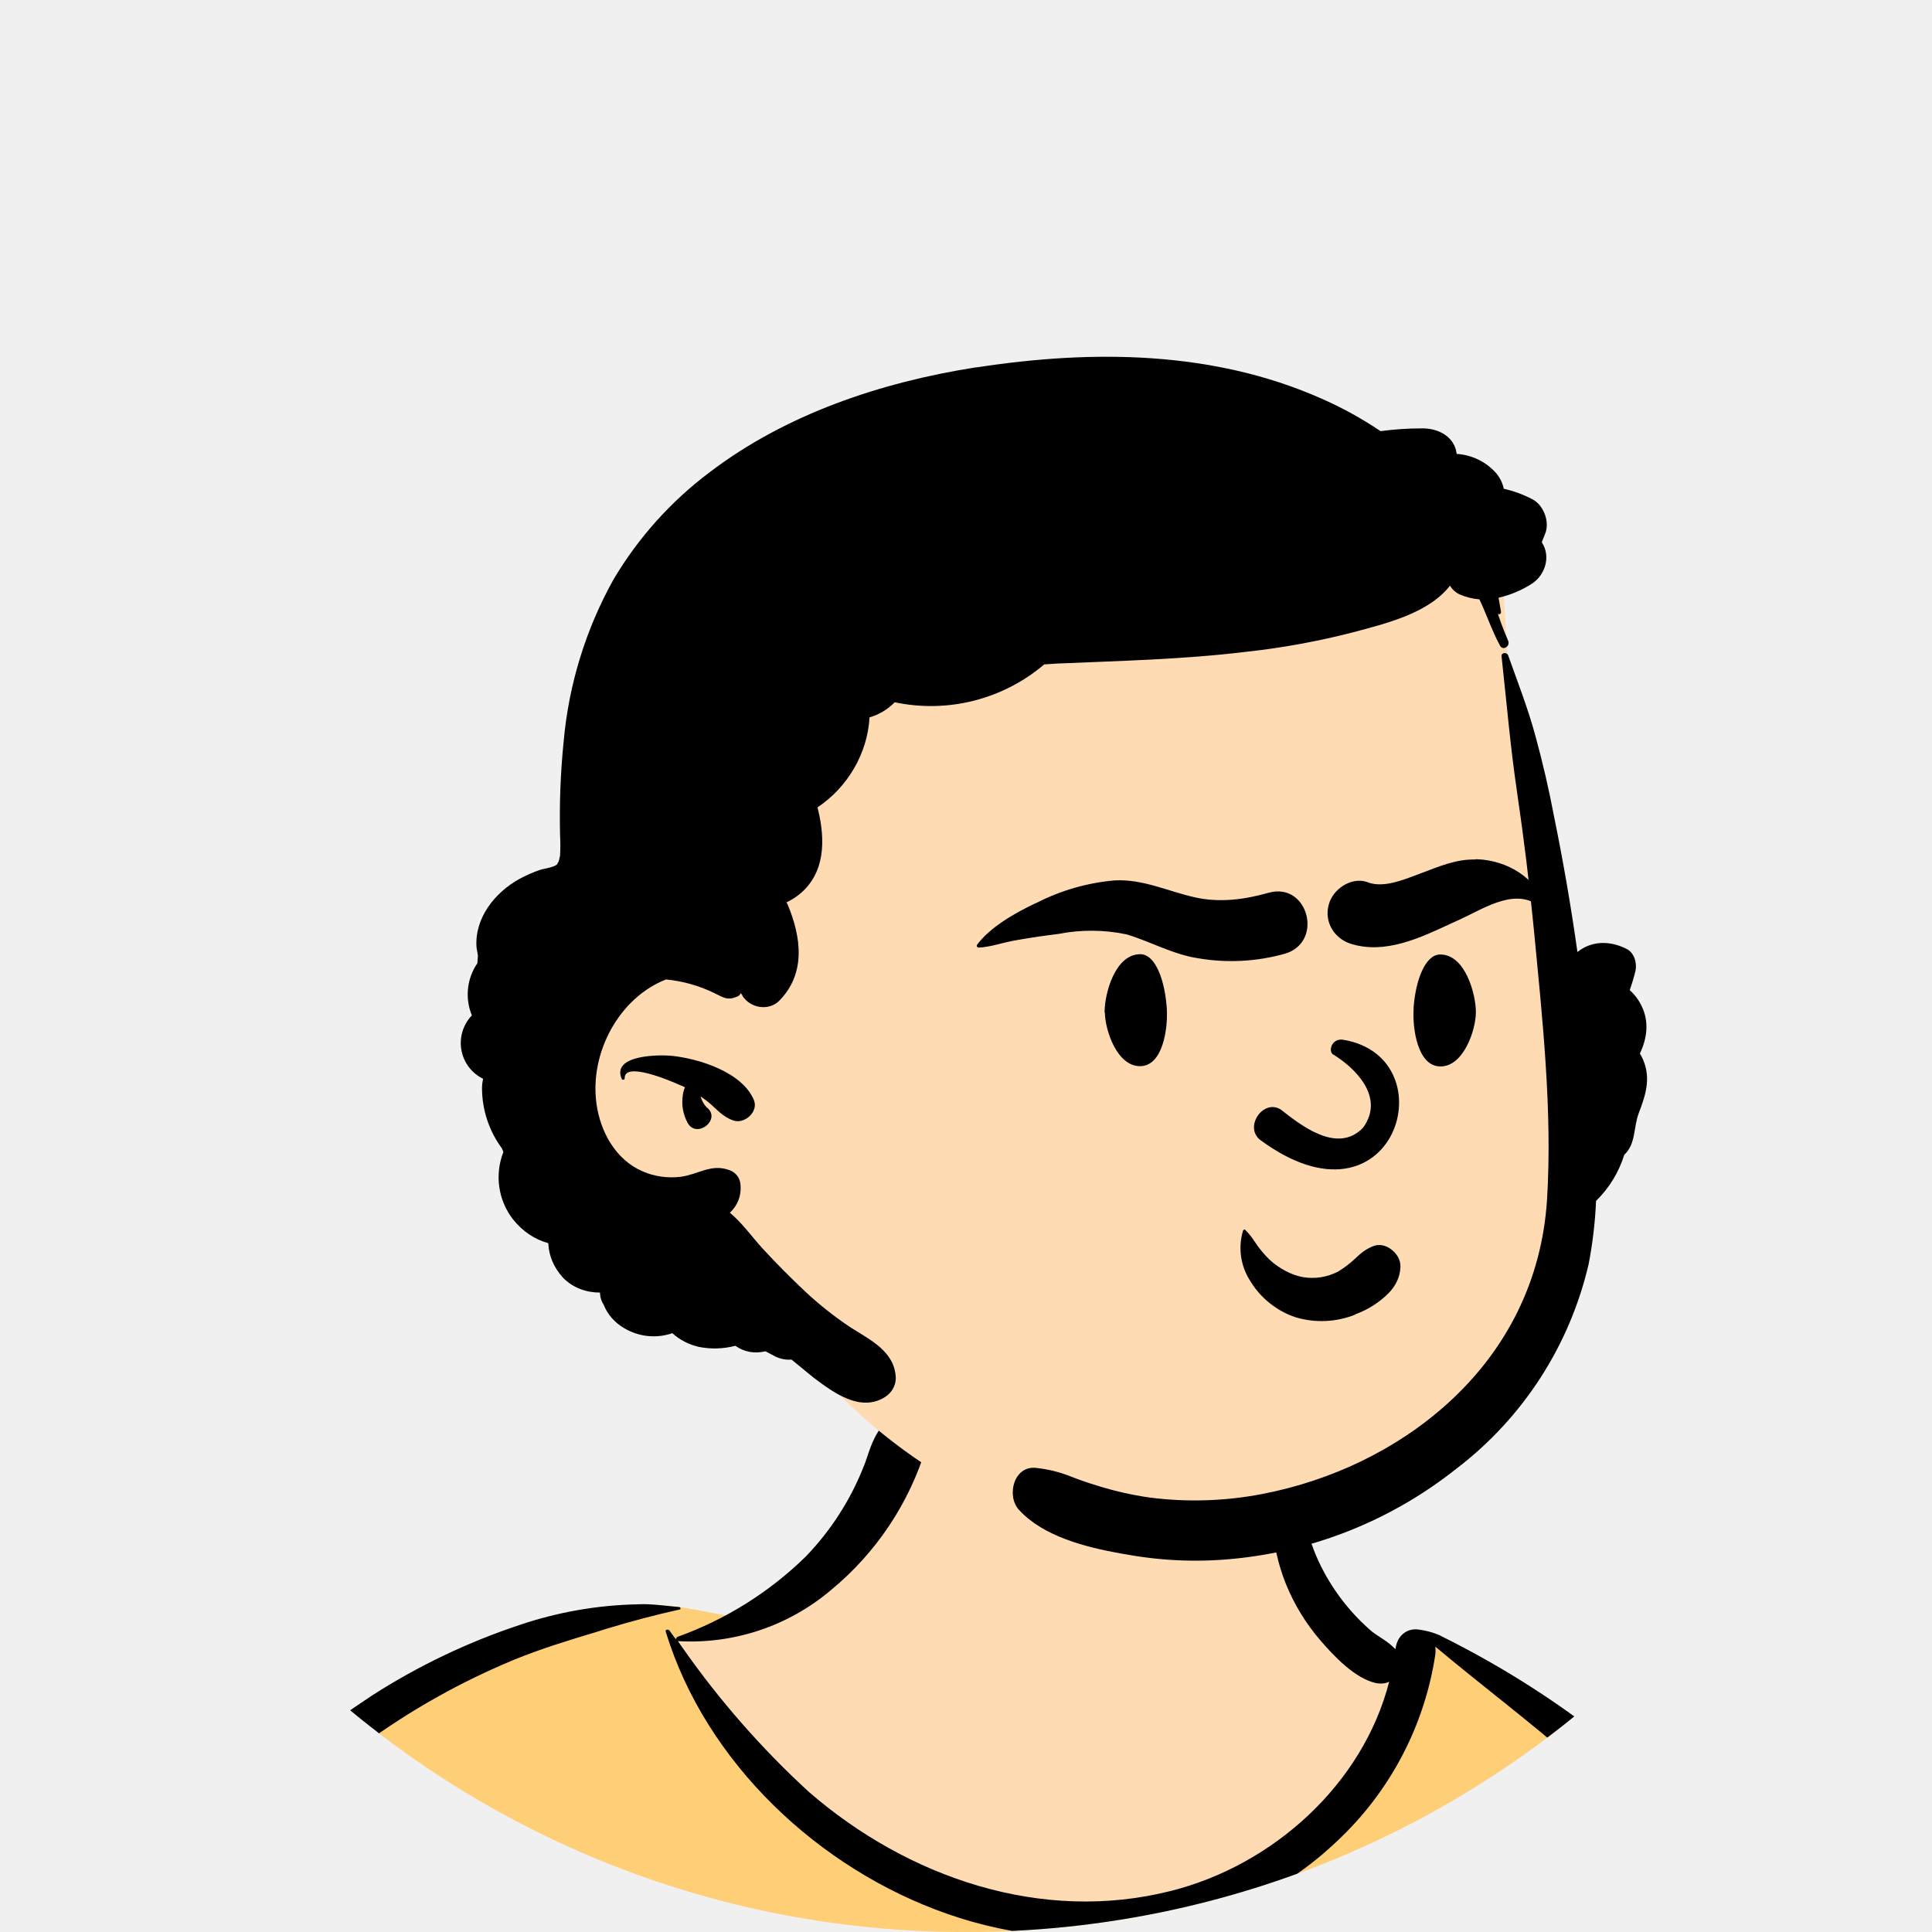
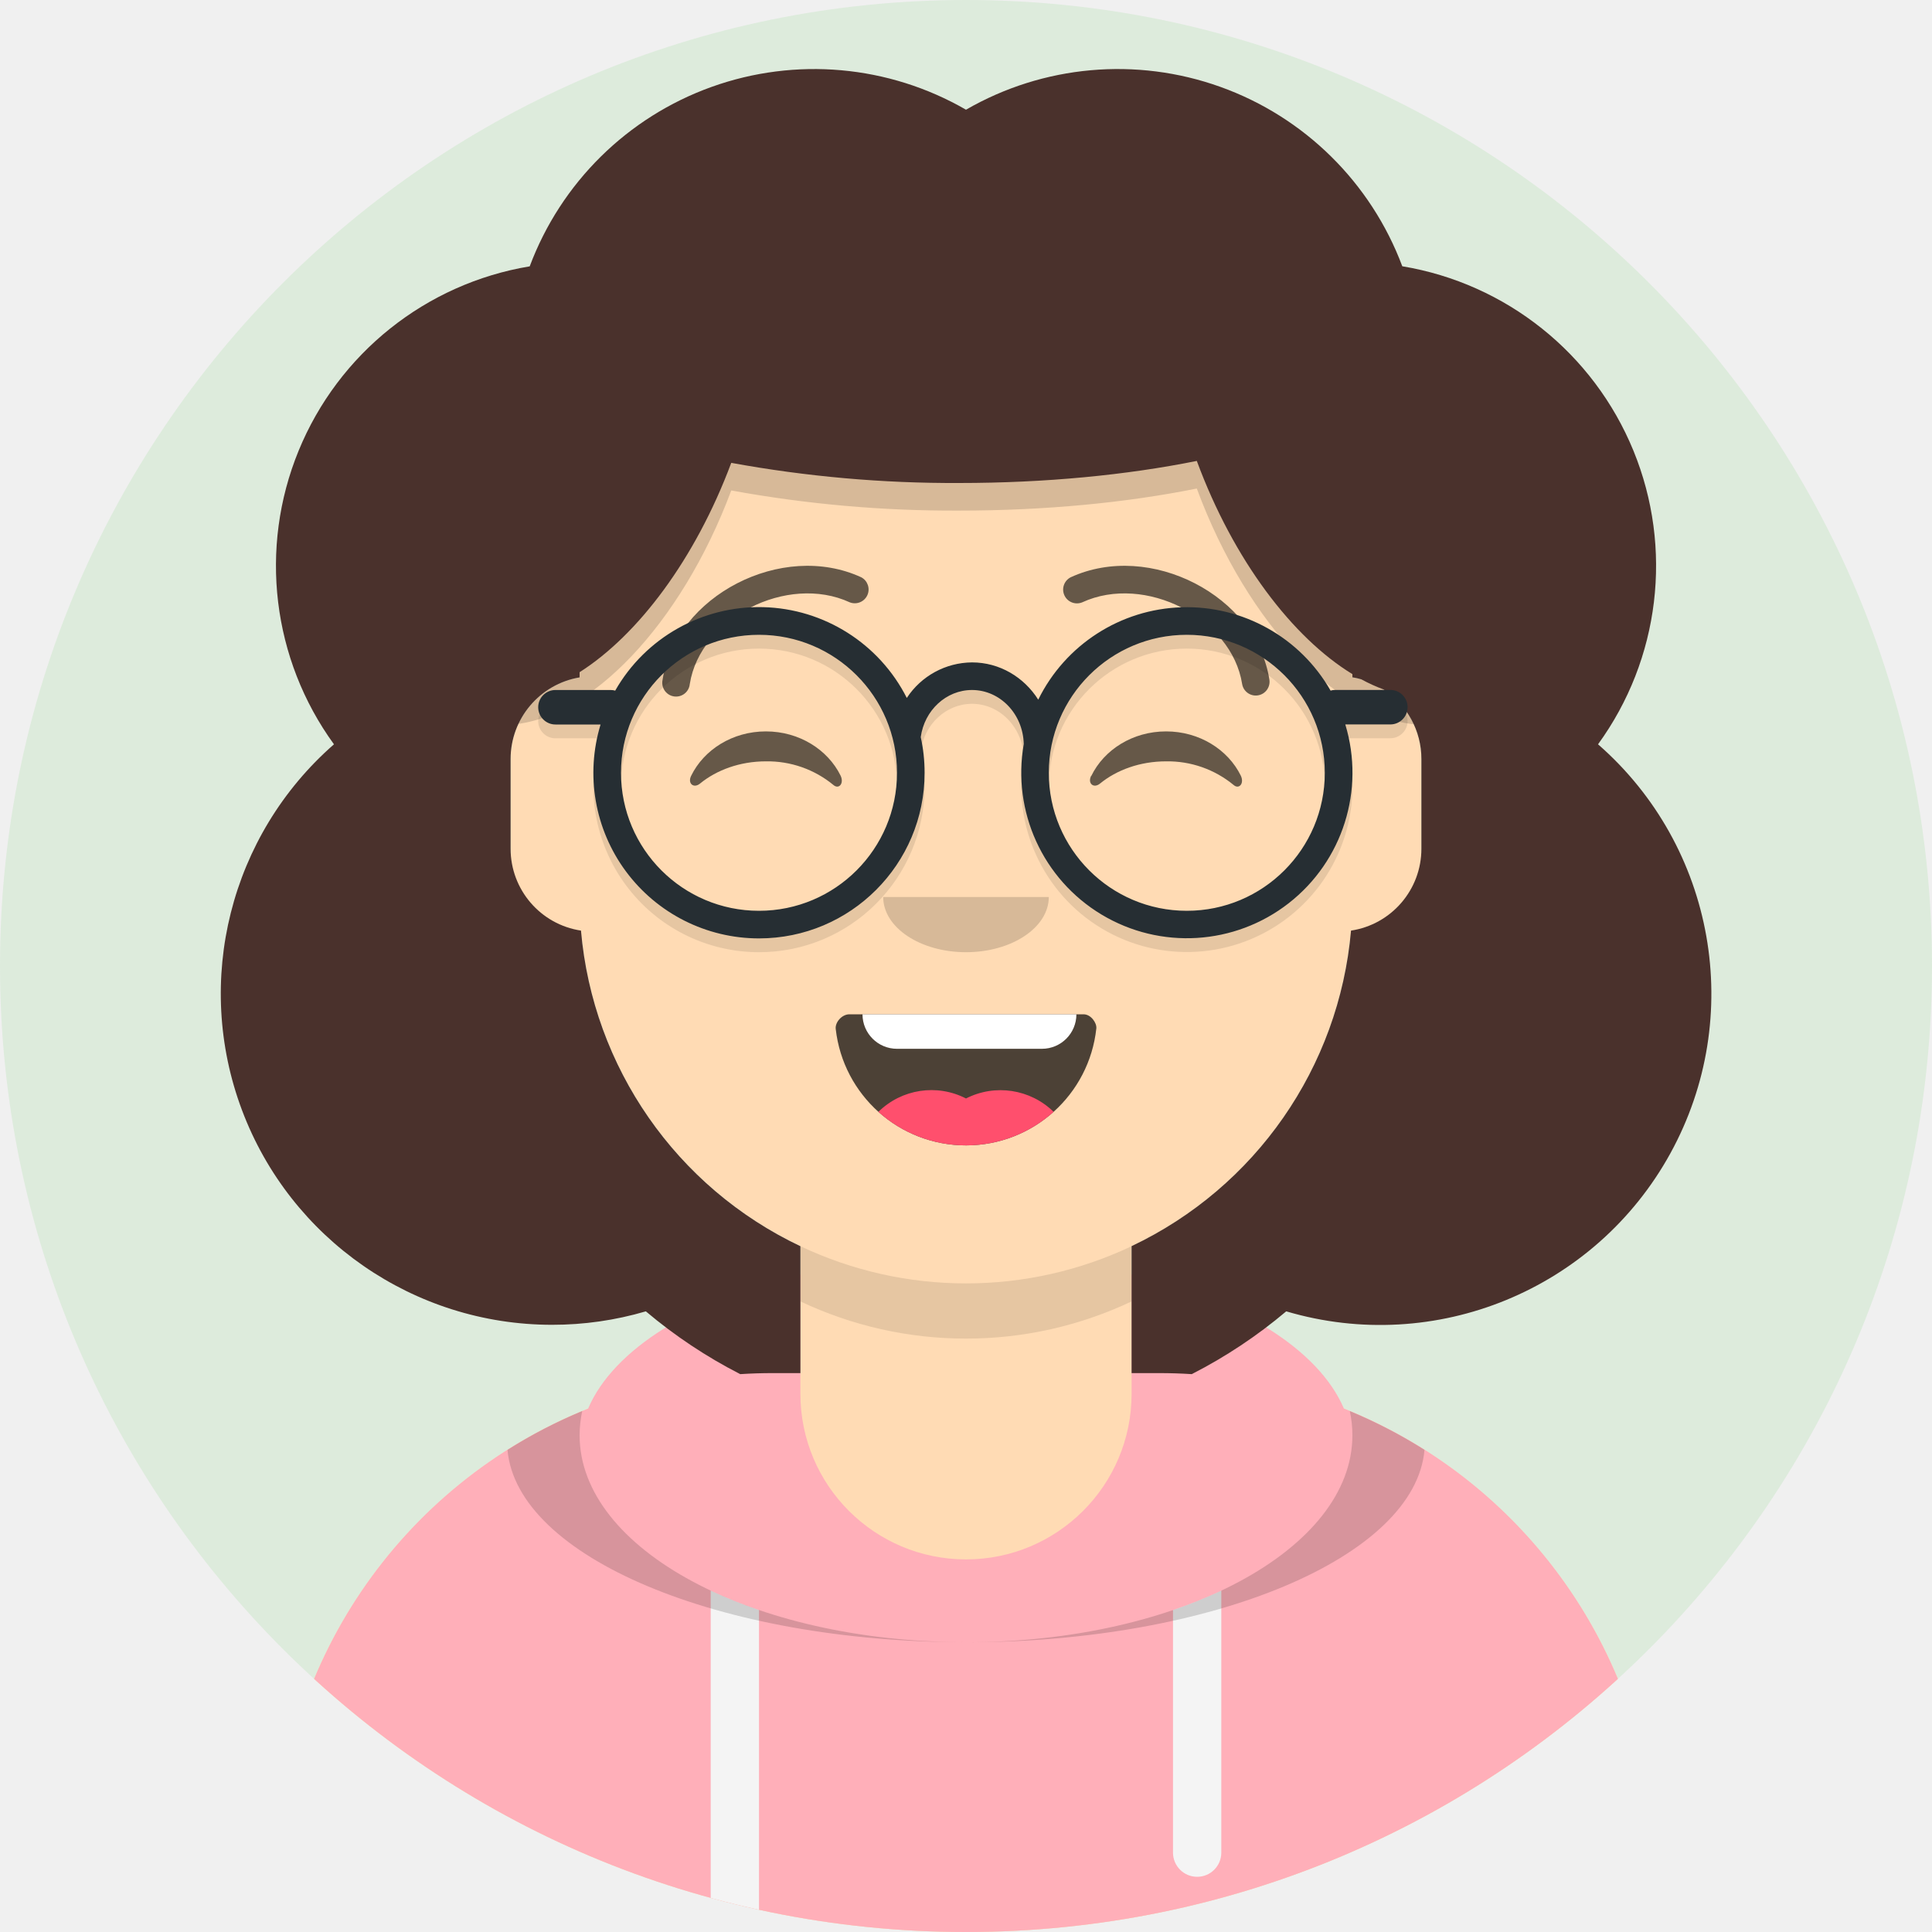
- <svg xmlns="http://www.w3.org/2000/svg" viewBox="0 0 704 704" fill="none" shape-rendering="auto" aria-hidden="true">
+ <svg xmlns="http://www.w3.org/2000/svg" viewBox="0 0 280 280" fill="none" shape-rendering="auto" aria-hidden="true">
  <defs>
-     <g id="head-short3-9cc17c92">
-       <path fill-rule="evenodd" clip-rule="evenodd" d="M568.4 457.6c-6.2-45.2-20.6-89.2-22.6-135l-3.7-59c-.5-12.3-16.4-16.5-22.5-5.6-13.9-15.3-38.7-13-57.6-12.6-111.3 4-217 79.2-255.3 184.2a10 10 0 0 0 .4 7.5c-17.8 59.4 45.2 97.6 88.1 124.1 17.5 18.5 38 33.8 61 44.2a214 214 0 0 0 85.7 20.2c6.5.1 10.4-5 10.8-10.5 9.4-2.2 25.5.4 30.4-9.2 56.6-24.6 93.4-86.9 85.3-148.3" fill="#ffdbb4" />
-       <path fill-rule="evenodd" clip-rule="evenodd" d="M542 297.2c-.2-1.5 2-1.6 2.4-.4 3.5 9.8 7.3 19.5 10 29.5q4 14.6 6.8 29.4 5 24.4 8.5 49.2c5-4 11.6-4.3 17.8-1.2 3 1.4 4 5.2 3.4 8.1q-.9 3.6-2.1 7 2.7 2.4 4.3 5.7c2.9 5.8 2 12-.6 17.4l.6 1c3.7 7.3 1.7 13.7-1 20.7-2 5.3-1 11.2-5.3 15.2a40 40 0 0 1-10.3 16.8q-.5 11.6-2.7 23a131 131 0 0 1-48.2 74.5 155 155 0 0 1-78.6 32.6q-21.2 2.5-42.1-1.3l-1.8-.3c-12.9-2.3-28.4-6.2-37.3-15.9-4.7-5-2-16.3 6.3-15.3a47 47 0 0 1 12.3 3q4.8 1.9 9.8 3.4 9.5 3 19.4 4.4a130 130 0 0 0 41.5-1.4c24.6-4.8 48.5-16 67.2-32.9 21.7-19.6 34.4-45 36.3-74.2 2-32.6-1.7-66-4.8-98.4a995 995 0 0 0-6.2-50.5c-2.4-16.3-3.8-32.7-5.6-49.1M349.8 191.9l1-.1c41.9-6.4 85.8-6 125.1 11.3q11.5 5 21.9 12 7.6-1 14.8-1c6.2-.2 12.3 3 13 9.3a21 21 0 0 1 14.5 7.1q2.1 2.6 2.7 5.6 5.4 1.2 10.4 3.8c4 2 6.3 7.8 4.9 12.1l-1.1 2.8-.3.7.1.3c3.3 5.1 1 12-3.9 15a38 38 0 0 1-12 5l.9 5.2c0 .7-.8 1.2-1.2.5 0 0 1.5 4.7 3.8 10 .9 2-2 3.8-3 1.7-3-5.5-4.8-11.2-7.5-16.8q-3.7-.3-7.2-1.8a8 8 0 0 1-3.6-3.3v.2c-8 10.1-23.4 13.7-35.3 16.9a275 275 0 0 1-39 7.1c-23 2.8-46.2 3.3-69.2 4.3l-4.6.3a64 64 0 0 1-54.6 13.8 21 21 0 0 1-9.2 5.5c-.7 13.1-8 25.5-19 32.8l.2.8c2.7 11.1 2.7 23.4-7.1 31.1a24 24 0 0 1-4.4 2.7l.4.8c5 11.9 6.7 25-2.9 34.9-3.8 4-10.6 3-13.6-1.6v-.2l-.6-.8q-.4.8-1.2 1.2c-3.7 1.6-5.1.4-8.4-1.2a52 52 0 0 0-17.7-5c-17 6.6-28 26.6-25.4 45.3 1.4 10.2 7 20.4 16.8 24.6 4.2 1.9 9.3 2.6 14 2 6.2-.8 11-4.8 17.5-2.5a6 6 0 0 1 4.3 5.6 12 12 0 0 1-3.9 10c4.6 3.8 8.2 9 12.2 13.3q7.4 8 15.3 15.4 7.5 7 16 12.7l.6.4c7.2 4.6 16.1 8.7 16.5 18.4 0 3-1.7 5.6-4 7-9 5.6-18.8-1.7-25.9-7l-8.2-6.7q-2.7.3-5.7-1l-3.8-2q-6.1 1.4-11-2a30 30 0 0 1-13.3.4q-5.6-1.3-9.7-5a21 21 0 0 1-17.7-1.9q-5.2-3.1-7.4-8.5a8 8 0 0 1-1.3-3.9v-.5c-4.9 0-9.8-1.6-13.6-5.5q-5-5.6-5.3-12.5-7.6-2.1-12.9-8.7a25 25 0 0 1-3.5-24.5l-.5-1.3a37 37 0 0 1-7.3-21.9q0-1.7.4-3.5A14.5 14.5 0 0 1 166 428a20 20 0 0 1 2-19l.2-2.8-.5-2.9c-.8-10.7 6.6-20 15.6-25q3.7-2 7.5-3.3c1.9-.6 4.7-.8 6.3-2 0-.1.6-1 .7-1.5l.4-1.7q.2-3.7 0-7.5a272 272 0 0 1 1.3-34 148 148 0 0 1 18.3-59.3 135 135 0 0 1 35-38.9c28-21.3 62.7-32.8 97-38.2M220.7 451.1c-3.7-8.7 13.4-8.8 18-8.4 10.2 1 26.1 6 30.3 16.2 1.7 4.2-3.4 8.8-7.5 7.4s-6.2-4.3-9.4-6.9l-2.6-1.9a10 10 0 0 0 2.2 4l.3.2c5 4.4-3.9 11.3-7.2 5.5a16 16 0 0 1-1.8-10q.2-1.6.8-3l-1-.5-.6-.2c-3.9-1.8-20.6-8.8-20.4-2.6 0 .7-1 .7-1.1.2" fill="#000000" />
+     <g id="clothes-hoodie-49b8c41b">
+       <path d="M76 0C60.48 3.7 48.9 10.83 45.23 19.45A72 72 0 0 0 0 86.3v9h200v-9a72 72 0 0 0-45.23-66.86C151.1 10.83 139.52 3.69 124 0v17.3a24 24 0 1 1-48 0z" fill="#ffafb9" />
+       <path d="M70 48.64a67 67 0 0 1-7-2.81V95.3h7zm60 0a67 67 0 0 0 7-2.81V83.8a3.5 3.5 0 1 1-7 0z" fill="#F4F4F4" />
+       <path d="M155.62 19.8a72 72 0 0 1 10.83 5.62c-1.34 15.5-30.58 27.89-66.45 27.89 30.93 0 56-13.44 56-30q0-1.79-.38-3.52m-111.24.01a17 17 0 0 0-.38 3.5c0 16.57 25.07 30 56 30-35.87 0-65.1-12.38-66.45-27.88a72 72 0 0 1 10.83-5.63" fill="black" fill-opacity=".16" />
    </g>
-     <g id="expression-driven-9cc17c92">
-       <path fill-rule="evenodd" clip-rule="evenodd" d="M142.9 204a33 33 0 0 1-21.8 1c-6.7-2.2-12.8-7-16.5-13.2a22 22 0 0 1-2.7-18.2q.1-.5.7-.6 2.2 2.2 3.5 4.3 2.4 3.7 5.6 6.8c3.3 3 7.7 5.5 12.2 6.3q6.6 1 12.6-2 3.3-2 6.1-4.6c2-1.9 4-3.7 7-4.8 2.2-.8 4.6-.1 6.4 1.3 2 1.5 3.4 3.8 3.3 6.3-.1 3.8-1.8 7-4.2 9.5a33 33 0 0 1-12.2 7.8m-8-94.6c7.5 4.6 19 15.3 10.8 26.6-9.5 10-23.3-1.4-30-6.6-6.4-4-13.4 6.3-7.6 11 49 36.3 69-29.8 30.5-36.4-4.2-.8-5.8 4-3.8 5.4M55.3 45.8c10.3-.5 19.3 4 29.2 6.2 9 2 18 .8 26.8-1.7 14.3-4 20.2 17.9 6 22.2a72 72 0 0 1-31.6 1.7c-9.3-1.4-17.2-6-26.1-8.7a62 62 0 0 0-24.8-.2l-3.1.4q-7 .9-14 2.2c-4 .8-8 2.2-12.1 2.4q-.9-.2-.6-1c4.8-6.5 14-11.7 21.2-15.1l.5-.2a77 77 0 0 1 28.6-8.2m-3.8 48.1v-.2c0-6.4 3.7-21 13-21 5.7 0 9.1 10 9.7 20.2v.4c.3 6.4-1.4 20.2-9.8 20.2S51.7 100.4 51.6 94m135.2 0v-.2c0-6.4-3.8-21-13-21-5.5 0-9 9.5-9.7 19.4v.8c-.4 6.1 1.2 20.6 9.8 20.6 8.4 0 12.8-13.1 12.9-19.6m-.2-55.9h.7c10.7.4 21.8 6.7 24.6 17.4.2.6-.5 1-1 .6-8.7-8.3-20.6-.4-29.4 3.7l-3.3 1.5c-11.4 5.3-24.3 11.6-37 7.6-6-1.9-9.8-8-8-14.3 1.4-5.5 8.1-10.2 14-8.2l.2.1c4.7 1.8 10.5 0 15.4-1.8l4-1.5c6.4-2.4 12.8-5.2 19.8-5" fill="#000000" />
+     <g id="mouth-smile-49b8c41b">
+       <path fill-rule="evenodd" clip-rule="evenodd" d="M27.12 9.13a19 19 0 0 0 37.77-.09c.08-.77-.77-2.04-1.85-2.04H29.1C28 7 27 8.18 27.12 9.13" fill="black" fill-opacity=".7" />
+       <path d="M62 7H31a5 5 0 0 0 5 5h21a5 5 0 0 0 5-5" fill="white" />
+       <path d="M58.7 21.14A11 11 0 0 0 46 19.2a10.95 10.95 0 0 0-12.7 1.94A19 19 0 0 0 46 26c4.88 0 9.33-1.84 12.7-4.86" fill="#FF4F6D" />
    </g>
-     <clipPath id="clip-9cc17c92">
-       <rect width="704" height="704" rx="352" ry="352" />
+     <g id="nose-default-49b8c41b">
+       <path fill-rule="evenodd" clip-rule="evenodd" d="M0 0c0 4.42 5.37 8 12 8s12-3.58 12-8" fill="black" fill-opacity=".16" />
+     </g>
+     <g id="eyes-happy-49b8c41b">
+       <path fill-rule="evenodd" clip-rule="evenodd" d="M2.16 14.45C4.01 10.65 8.16 8 13 8c4.81 0 8.96 2.63 10.82 6.4.55 1.13-.24 2.05-1.03 1.37a15 15 0 0 0-9.8-3.43c-3.73 0-7.12 1.24-9.55 3.23-.9.73-1.82-.01-1.28-1.12m58 0C62.01 10.65 66.16 8 71 8c4.81 0 8.96 2.63 10.82 6.4.55 1.13-.24 2.05-1.03 1.37a15 15 0 0 0-9.8-3.43c-3.76 0-7.15 1.24-9.58 3.23-.9.73-1.82-.01-1.28-1.12" fill="black" fill-opacity=".6" />
+     </g>
+     <g id="eyebrows-raisedExcited-49b8c41b">
+       <path d="M8.11 17.13C9.61 7.6 22.2 1.1 31.31 5.3a2 2 0 0 0 1.66-3.63C21.5-3.63 6.07 4.33 4.17 16.5a2 2 0 1 0 3.94.63m80.05 0C86.66 7.6 74.08 1.1 64.97 5.3a2 2 0 0 1-1.67-3.63c11.5-5.3 26.9 2.66 28.81 14.83a2 2 0 0 1-3.95.63" fill="black" fill-opacity=".6" />
+     </g>
+     <g id="top-curly-49b8c41b">
+       <path d="M66 105.02c11.38-.72 24.68-14.4 31.98-33.94A179 179 0 0 0 131 74c12.55 0 24.31-1.16 34.45-3.2 7.38 19.96 21.01 33.87 32.55 34.24V88a66 66 0 0 0-38-59.78A184 184 0 0 0 131 26c-9.2 0-17.99.63-26.01 1.76A66 66 0 0 0 66 88z" fill="black" fill-opacity=".16" />
+       <path d="M72 192a48 48 0 0 0 13.6-1.95 72 72 0 0 0 13.68 9.1A73 73 0 0 1 104 199h4v-18.39a56 56 0 0 1-31.8-45.74A12 12 0 0 1 66 123v-13a12 12 0 0 1 10-11.83v-.75c8.46-5.38 16.75-16.36 21.98-30.34A179 179 0 0 0 131 70c12.55 0 24.31-1.16 34.45-3.2 5.31 14.37 13.87 25.6 22.55 30.9v.46q.66.1 1.29.29a24 24 0 0 0 3.23 1.47A12 12 0 0 1 198 110v13a12 12 0 0 1-10.2 11.87A56 56 0 0 1 156 180.6V199h4q2.38 0 4.72.15a72 72 0 0 0 13.69-9.1 48 48 0 0 0 45.19-82.18 44 44 0 0 0-28.37-69.28A44.02 44.02 0 0 0 132 15.9a44.02 44.02 0 0 0-63.23 22.7 44 44 0 0 0-28.37 69.27A48 48 0 0 0 72 192" fill="#4a312c" />
+     </g>
+     <g id="accessories-round-49b8c41b">
+       <path fill-rule="evenodd" clip-rule="evenodd" d="M34.23 92a24 24 0 0 1-22.96-31H4.73a2.5 2.5 0 0 1 0-5h8q.34 0 .66.09a24 24 0 0 1 42.26 1.06A11.4 11.4 0 0 1 65.1 52c4 0 7.54 2.14 9.6 5.4a24 24 0 0 1 42.37-1.31q.31-.1.66-.1h8a2.5 2.5 0 1 1 0 5h-6.53a24 24 0 1 1-46.6 2.84c-.1-4.37-3.45-7.83-7.5-7.83-3.74 0-6.9 2.94-7.43 6.83q.56 2.51.56 5.17a24 24 0 0 1-24 24m0-4a20 20 0 1 0 0-40 20 20 0 0 0 0 40m82-20a20 20 0 1 1-40 0 20 20 0 0 1 40 0" fill="black" fill-opacity=".1" />
+       <path fill-rule="evenodd" clip-rule="evenodd" d="M34.23 90a24 24 0 0 1-22.96-31H4.73a2.5 2.5 0 0 1 0-5h8q.34 0 .66.09a24 24 0 0 1 42.26 1.06A11.4 11.4 0 0 1 65.1 50c4 0 7.54 2.14 9.6 5.4a24 24 0 0 1 42.37-1.31q.31-.1.66-.1h8a2.5 2.5 0 1 1 0 5h-6.53a24 24 0 1 1-46.6 2.84c-.1-4.37-3.45-7.83-7.5-7.83-3.74 0-6.9 2.94-7.43 6.83q.56 2.51.56 5.17a24 24 0 0 1-24 24m0-4a20 20 0 1 0 0-40 20 20 0 0 0 0 40m82-20a20 20 0 1 1-40 0 20 20 0 0 1 40 0" fill="#262e33" />
+     </g>
+     <clipPath id="clip-49b8c41b">
+       <rect width="280" height="280" rx="140" ry="140" />
    </clipPath>
  </defs>
-   <g clip-path="url(#clip-9cc17c92)">
-     <path fill-rule="evenodd" clip-rule="evenodd" d="M705.3 1074a2351 2351 0 0 1-15.6-101c-1-7.7-2.5-16.4 2.7-22 7.3-8 14-14.8 14.8-26.2.8-10.7-2.8-22.4-5-32.8a809 809 0 0 0-17.3-64.7q-10-32.5-21.3-64.6c-6.9-20-13.5-40.3-22.5-59.5-17-36.5-46-63.5-81.6-81.6-9-4.5-27-20.5-36.3-24-8.5-3.4-8.5 6.3-16.9 2.6-6.7-2.9-13-6.7-16.7-13.2-4-7-14.3-16.9-15.9-25-3.3-17.4.3-32.2-12-45.3a90 90 0 0 0-41.1-23.8c-33.7-9.3-78.5-2.8-98.8 28.5-9.7 14.9-13 33-26.2 45.1-11.4 10.7-8.8 18-23.6 23.4-.9.3-23.6-4.5-24.4-4.2-16.2-3.5-31.7 6.2-46.5 11.8a325 325 0 0 0-63 32.3 399 399 0 0 0-102.3 98.5 483 483 0 0 0-76.4 161c-1.7 6.4-3.5 13-1.5 19.4a25 25 0 0 0 9.8 12.4c6 4.3 18 7 17.7 15.7-.1 6.6-2.4 13.5-3.5 20q-1.9 11.6-3.4 23.2a1232 1232 0 0 0-10.3 106.6 920 920 0 0 0-.5 106q.2 3.5 2 6.2c-1 .4-1.2 2.4.1 2.7l2.7.5a12 12 0 0 0 7 2.4l5.5.2c19.3 4 38.6 7.9 58.1 10.8q35.7 5.2 71.5 8.7c49.2 4.8 98 3.2 147.1.6a1877 1877 0 0 1 147.4-2c49.2 1.4 98.4 3.5 147.6 4.4q82.5 1.6 164.8-5c7.5-.5 12.2-6.5 10.7-14-8.9-44.7-19-89.1-27-134" fill="#ffdbb4" />
-     <path fill-rule="evenodd" clip-rule="evenodd" d="m201 597.5 1.2-.4c14.5-5.7 29.6-14.8 45.4-11.4.5-.2 10.8 1.9 17.9 3.2l-6.7 7L247 598q61 100.7 144.3 100.7T517.7 598l4-1q.7 0 1.5.4c9.3 3.6 27.4 19.6 36.3 24.1 35.6 18 64.5 45 81.6 81.6 8.7 18.6 15.2 38 21.8 57.5l.7 2q11.3 32.1 21.3 64.6 9.6 30.6 16.6 61.8l.7 2.9c2.2 10.4 5.8 22 5 32.8a29 29 0 0 1-3 10.7l-80.4 29 38.4 261.3q-52.7 2.3-105.5 1.3c-49.2-.9-98.4-3-147.6-4.3q-71.5-1.9-143 1.7l-12 .6a946 946 0 0 1-139.5-1l-3.1-.3v-38.3l16.3-212.9-83-15.6-81.3-39.5a22 22 0 0 1-5.6-8.8c-1.9-6-.5-12 1-18l.5-1.3a493 493 0 0 1 76.4-161A399 399 0 0 1 138 629.7q29.8-19.6 63-32.3" fill="#ffcf77" />
-     <path fill-rule="evenodd" clip-rule="evenodd" d="M232.2 584.6c5.1-.3 10.3.6 15.4 1 .4.1.6.8 0 .9q-13.5 3-26.9 7.1l-3.8 1.2c-10 3-19.8 6-29.6 10a264 264 0 0 0-54.8 30.8C67.2 682.8 20 754.3-9.9 828.3a526 526 0 0 0-24.3 77c-.4 1.6-2 5.4-1 7 .7 1.3 3.6 2.1 5 2.9l4.5 2.3 25.2 12.9 2.3 1.1c38 18.6 78.4 34.4 121 35.5l.4-3.7a342 342 0 0 1 9.9-60c.3-1 1.6-.6 1.7.3 3 23.1 2 46.4 1 69.7-1.8 41-4.3 82.2-6.5 123.3l-3.9 61.7c-1.3 20.5-1.7 41.6-4.7 62-.6 4.6-6 7-10 6.6a9 9 0 0 1-8-9c0-11.9 1.5-24 2.4-35.8l2.5-33.8c3.1-41.1 6.8-82.2 10.2-123.3l3.8-43.7C76.4 979.8 34.2 963-6.1 943.5c-.6 13.2-2 26.5-3.4 39.6q-5.8 55.2-9.6 110.5a2254 2254 0 0 0-4.2 92.7l-.2 7c0 4.4-.5 8.5-4.3 11.7a9 9 0 0 1-12.6 0c-5-4.6-4.2-10.9-4-17.1a1676 1676 0 0 1 1.8-47.2 1321 1321 0 0 1 10.5-109.5l2-14a461 461 0 0 1 15.5-77.9q-4.6-2.2-9.3-4.7-8.4-4-16.6-8.4c-4.2-2.5-7.9-5.8-9-10.8-1.4-5.5.6-11.5 2-16.9v-.4a502 502 0 0 1 26.6-80 523 523 0 0 1 67.8-117 354 354 0 0 1 88.7-83.3 239 239 0 0 1 53.8-25.7 143 143 0 0 1 42.8-7.5m90.1-66c6-6.5 18.1.2 15.2 8.8a108 108 0 0 1-34.7 52A79 79 0 0 1 247 598l1.7 2.4a321 321 0 0 0 46.1 52.6c36 31.2 84.8 48 132 36 37.1-9.4 69.8-38.8 79.4-76.2q-2 1-4.8.5c-7.7-1.7-15.3-9.8-20.3-15.6q-8-9.3-12.6-20.7c-5.6-14-7.4-32.1.3-45.7 1-1.7 3-.7 3.3 1l.3 2.5c1.5 12.7 3.3 25 9.3 36.6a76 76 0 0 0 18.2 23.1c2.6 2 5.8 3.6 8.1 6l.5.4c.6-5 4.1-7.3 7.6-7.2a29 29 0 0 1 8.8 2.3l.1.1a341 341 0 0 1 65.1 42 259 259 0 0 1 88.4 129c7.5 25.3 11.8 51.4 16.3 77.4l2.8 16c4.2 23.9 8.9 48.4 18.4 70.7 2.5 5.7.6 11.1-5.5 13.4L688 953c3.7 16 6 32.5 8.7 48.5 6 34.1 13.2 68 19.4 102l9.3 52.3 4.7 25.2 2.4 13.6.1.7c.5 2.4 1 4.9.4 7.3-.8 2.7-2.9 4.6-4.8 6.6-1.6 1.6-3.8 1.6-5.7.7l-.7-.3c-3.4-1.6-6-3.2-7.3-7q-.9-3.8-1.5-7.7l-2.8-14.5-5-29.1-1.6-9.1a1165 1165 0 0 1-12.8-94.5q-1.6-21-3.5-42.2l-.9-10.5c-1.1-13.3-2.5-27-2.7-40.5l-4.5 1.6L657 964c-5.5 2-12.5 6-18.4 5.2q-4.2-.4-6.8-2.9 3 43.1 8.5 86a1966 1966 0 0 0 22 135l1.9 9.6c.5 3.7-.5 5.9-2.5 9-1.7 2.4-5 3.7-7.8 2-3.6-2.3-5.5-4.3-6.5-8.4q-1.4-5.6-2.3-11.4a1654 1654 0 0 1-11.4-65.2Q622 1044.7 618.5 966a1388 1388 0 0 1-1.4-77.8q0-20 1.4-39.9c1-13.4 3-26.5 4.8-39.8 0-.5.7-.5.7 0 .8 14.9 2.1 29.8 2.8 44.7l1.4 42.8q.9 28.1 2.7 56.2a10 10 0 0 1 8.5-3.1c4.7-1 9.7-3.4 14.1-5l16.8-5.5 26.4-8.7a679 679 0 0 1-18-80.8l-2-12.3c-4-24.2-8.5-48.5-15.8-72a230 230 0 0 0-34.8-68.2 370 370 0 0 0-52.7-55.3C557 627 539.7 614 523 600q.2 1.4 0 3a117 117 0 0 1-35.8 67.9c-37.7 36-93.6 43.4-142 26.5-46.7-16.3-88-55-102.6-102.8-.3-.8.8-1 1.3-.5l2.4 3.3q0-.7.7-1a129 129 0 0 0 46.6-29.2 100 100 0 0 0 21.3-33.3l.4-1c1.7-5 3.2-10.2 7-14.2" fill="black" />
-     <use transform="matrix(.99789 0 0 1 6.3 -58)" href="#head-short3-9cc17c92" />
-     <use transform="translate(351 275)" href="#expression-driven-9cc17c92" />
+   <g clip-path="url(#clip-49b8c41b)">
+     <rect width="280" height="280" fill="#ddebdc" />
+     <path d="M140 36a56 56 0 0 0-56 56v6.17A12 12 0 0 0 74 110v14a12 12 0 0 0 10.3 11.88A56 56 0 0 0 116 180.6V199h-4a72 72 0 0 0-72 72v9h200v-9a72 72 0 0 0-72-72h-4v-18.38a56 56 0 0 0 31.7-44.73A12 12 0 0 0 206 124v-14a12 12 0 0 0-10-11.83V92a56 56 0 0 0-56-56" fill="#ffdbb4" />
+     <path d="M116 180.61v8a56 56 0 0 0 24 5.39 56 56 0 0 0 24-5.39v-8a56 56 0 0 1-24 5.39 56 56 0 0 1-24-5.39" fill="black" fill-opacity=".1" />
+     <use transform="translate(40 184.7)" href="#clothes-hoodie-49b8c41b" />
+     <use transform="translate(94 140)" href="#mouth-smile-49b8c41b" />
+     <use transform="translate(128 130)" href="#nose-default-49b8c41b" />
+     <use transform="translate(98 98)" href="#eyes-happy-49b8c41b" />
+     <use transform="translate(91.86 82)" href="#eyebrows-raisedExcited-49b8c41b" />
+     <use transform="translate(8)" href="#top-curly-49b8c41b" />
+     <use transform="translate(75.77 46)" href="#accessories-round-49b8c41b" />
  </g>
</svg>
